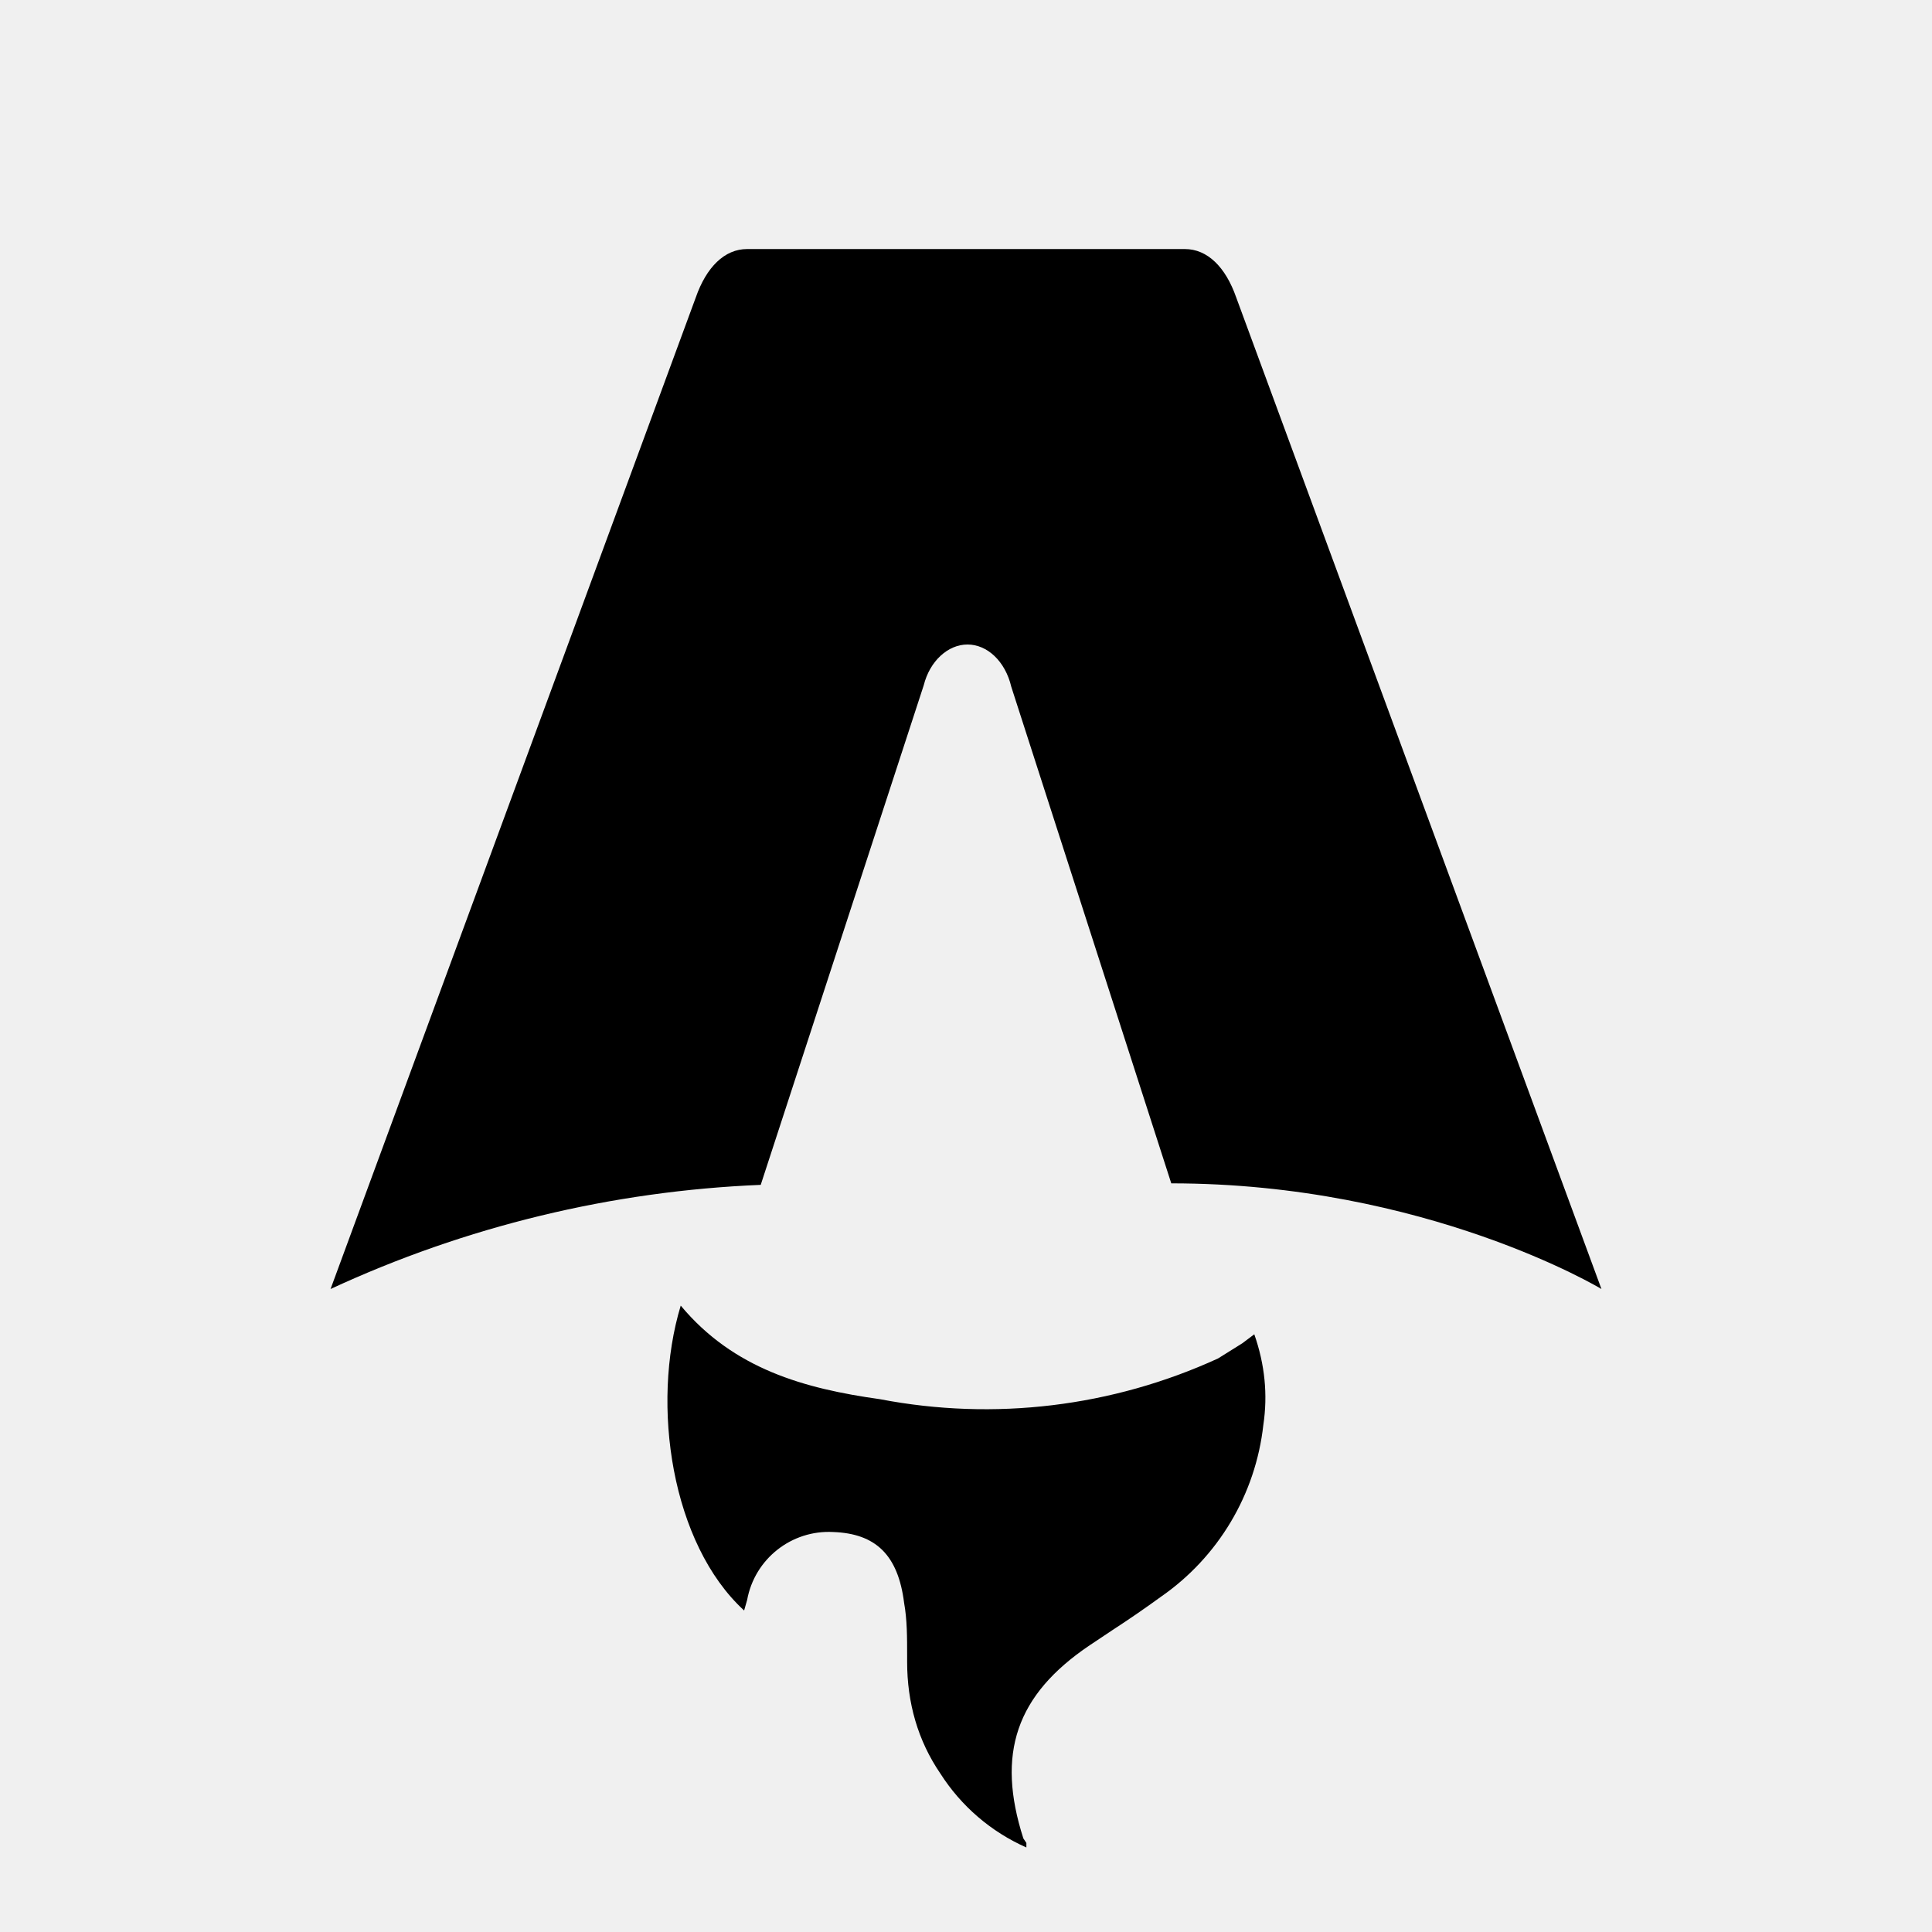
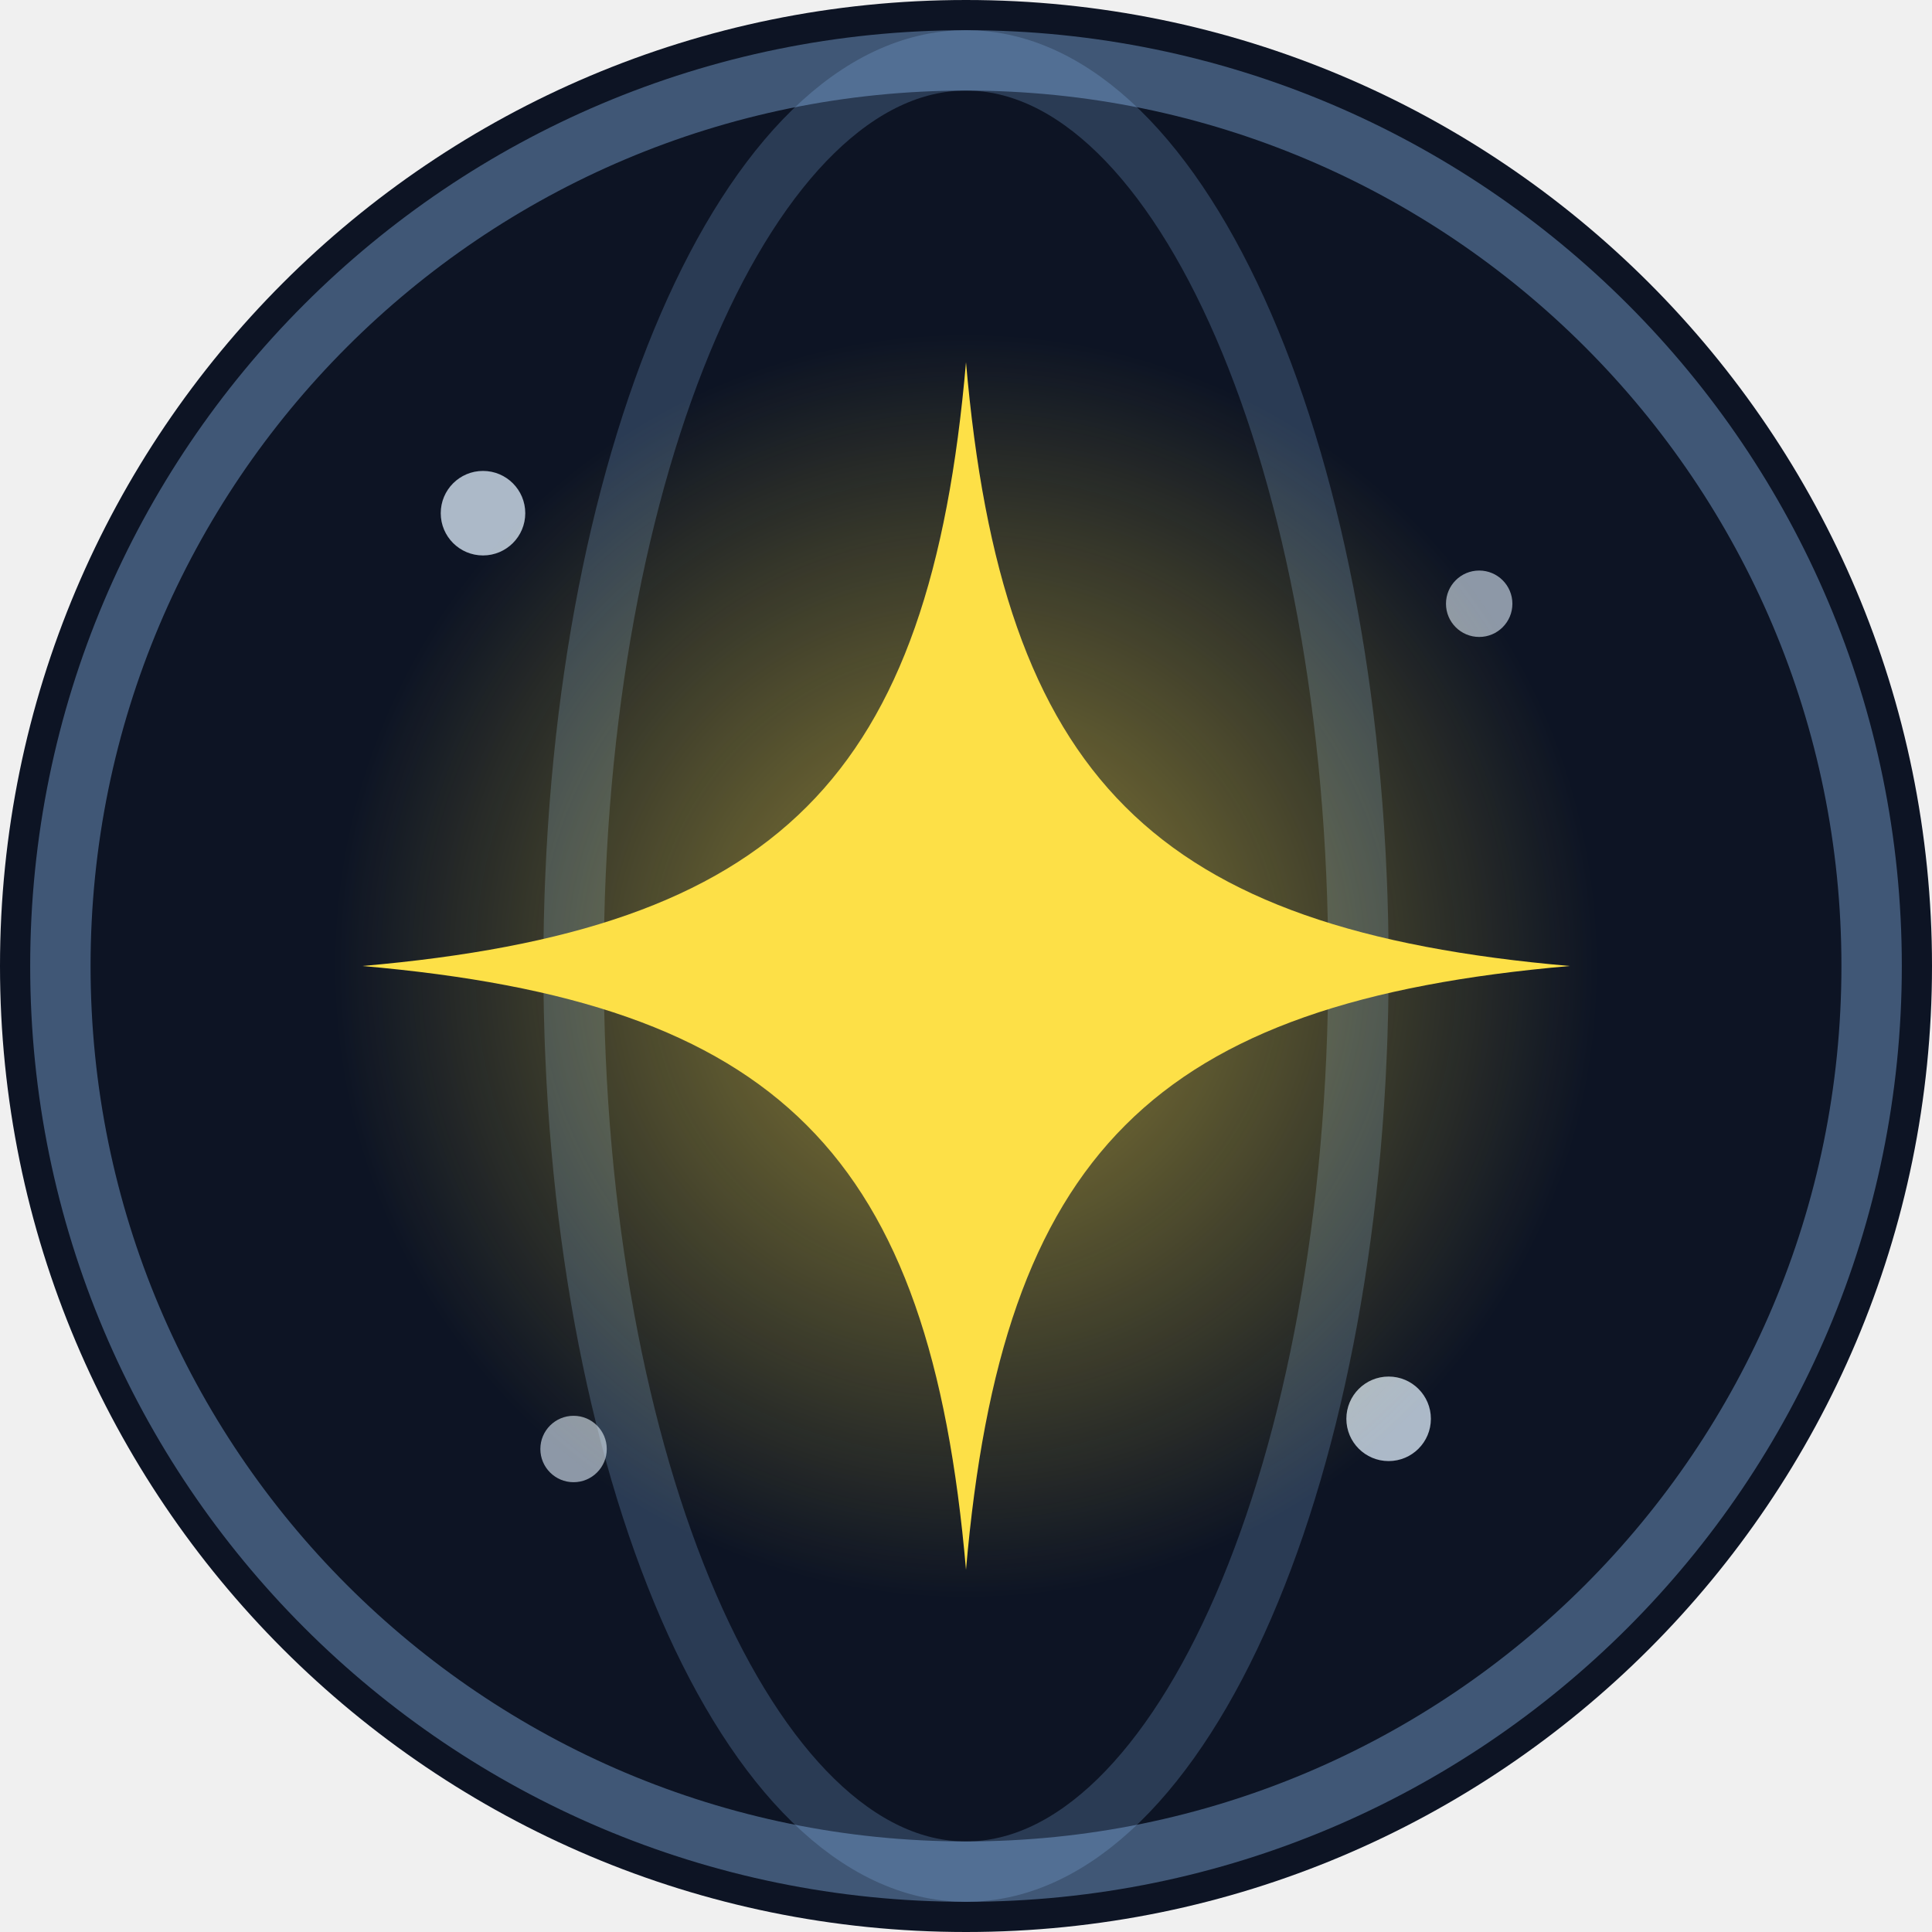
- <svg xmlns="http://www.w3.org/2000/svg" fill="none" viewBox="0 0 128 128">
-   <path d="M50.4 78.5a75.1 75.1 0 0 0-28.5 6.9l24.2-65.7c.7-2 1.9-3.2 3.4-3.2h29c1.5 0 2.7 1.2 3.4 3.2l24.2 65.7s-11.6-7-28.5-7L67 45.5c-.4-1.7-1.6-2.8-2.9-2.8-1.3 0-2.5 1.1-2.9 2.7L50.4 78.5Zm-1.1 28.2Zm-4.2-20.2c-2 6.6-.6 15.8 4.2 20.2a17.5 17.5 0 0 1 .2-.7 5.5 5.5 0 0 1 5.7-4.5c2.8.1 4.3 1.5 4.7 4.7.2 1.1.2 2.3.2 3.5v.4c0 2.7.7 5.2 2.2 7.4a13 13 0 0 0 5.7 4.9v-.3l-.2-.3c-1.8-5.6-.5-9.5 4.4-12.8l1.5-1a73 73 0 0 0 3.2-2.2 16 16 0 0 0 6.8-11.4c.3-2 .1-4-.6-6l-.8.6-1.6 1a37 37 0 0 1-22.4 2.7c-5-.7-9.7-2-13.2-6.2Z" />
-   <style>
-         path { fill: #000; }
-         @media (prefers-color-scheme: dark) {
-             path { fill: #FFF; }
-         }
-     </style>
+ <svg xmlns="http://www.w3.org/2000/svg" viewBox="0 0 32 32">
+   <defs>
+     <radialGradient id="glow">
+       <stop offset="0" stop-color="#fde047" stop-opacity=".55" />
+       <stop offset="1" stop-color="#fde047" stop-opacity="0" />
+     </radialGradient>
+   </defs>
+   <circle cx="16" cy="16" r="16" fill="#0d1424" />
+   <g fill="none" stroke="#93c5fd" stroke-width="1">
+     <circle cx="16" cy="16" r="15" opacity=".38" />
+     <ellipse cx="16" cy="16" rx="6.5" ry="15" opacity=".22" />
+   </g>
+   <g fill="#e2f0ff">
+     <circle cx="8" cy="8.5" r=".7" opacity=".75" />
+     <circle cx="24.5" cy="10" r=".55" opacity=".6" />
+     <circle cx="9.5" cy="24" r=".55" opacity=".6" />
+     <circle cx="23" cy="23.5" r=".7" opacity=".75" />
+   </g>
+   <circle cx="16" cy="16" r="10.5" fill="url(#glow)" />
+   <path fill="#fde047" d="M16 6c.6 6.9 3.1 9.4 10 10-6.9.6-9.4 3.1-10 10-.6-6.9-3.1-9.4-10-10 6.9-.6 9.4-3.1 10-10Z" />
</svg>
